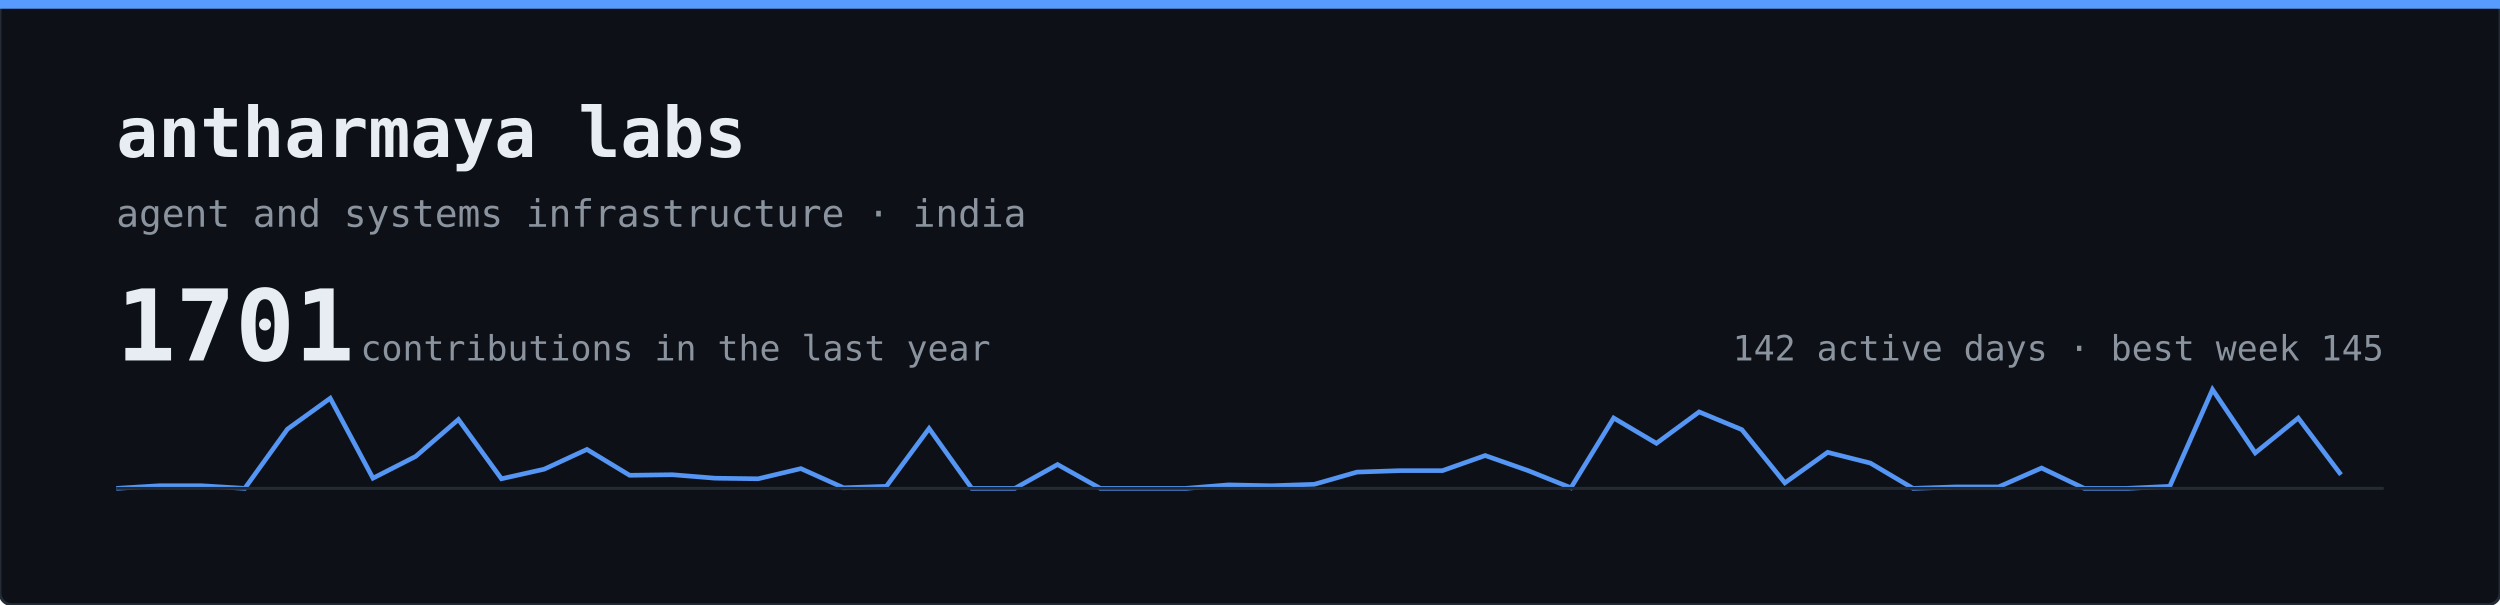
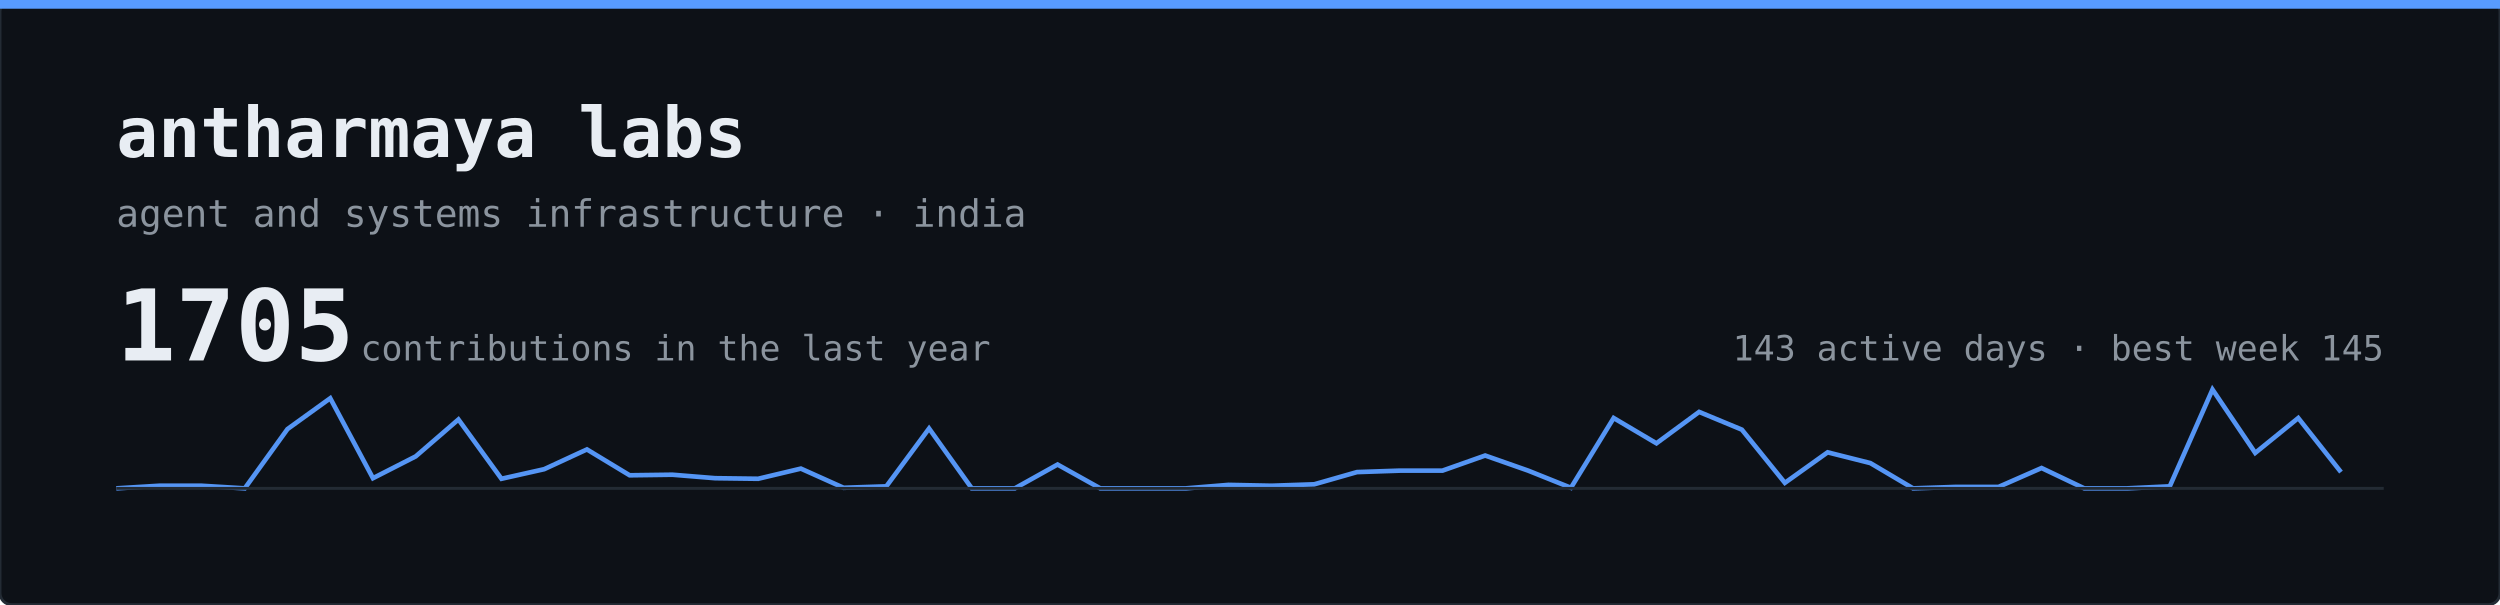
- <svg xmlns="http://www.w3.org/2000/svg" width="860" height="208" viewBox="0 0 860 208" role="img" aria-label="antharmaya labs. 1701 contributions in the last year.">
+ <svg xmlns="http://www.w3.org/2000/svg" width="860" height="208" viewBox="0 0 860 208" role="img" aria-label="antharmaya labs. 1705 contributions in the last year.">
  <rect width="860" height="208" rx="4" fill="#0d1117" stroke="#232b34" stroke-width="1" />
  <rect width="860" height="3" fill="#589bff" />
  <text x="40" y="54" font-family="ui-monospace,SFMono-Regular,'SF Mono','JetBrains Mono',Menlo,Consolas,'DejaVu Sans Mono',monospace" font-size="24" font-weight="700" fill="#e8edf3">antharmaya labs</text>
  <text x="40" y="78" font-family="ui-monospace,SFMono-Regular,'SF Mono','JetBrains Mono',Menlo,Consolas,'DejaVu Sans Mono',monospace" font-size="13" fill="#8b949e">agent and systems infrastructure · india</text>
-   <text x="40" y="124" font-family="ui-monospace,SFMono-Regular,'SF Mono','JetBrains Mono',Menlo,Consolas,'DejaVu Sans Mono',monospace" font-size="34" font-weight="700" fill="#e8edf3">1701</text>
+   <text x="40" y="124" font-family="ui-monospace,SFMono-Regular,'SF Mono','JetBrains Mono',Menlo,Consolas,'DejaVu Sans Mono',monospace" font-size="34" font-weight="700" fill="#e8edf3">1705</text>
  <text x="124" y="124" font-family="ui-monospace,SFMono-Regular,'SF Mono','JetBrains Mono',Menlo,Consolas,'DejaVu Sans Mono',monospace" font-size="12" fill="#8b949e">contributions in the last year</text>
-   <text x="820" y="124" font-family="ui-monospace,SFMono-Regular,'SF Mono','JetBrains Mono',Menlo,Consolas,'DejaVu Sans Mono',monospace" font-size="12" fill="#8b949e" text-anchor="end">142 active days  ·  best week 145</text>
-   <polyline points="40.0,168.0 54.7,167.1 69.4,167.1 84.2,168.0 98.9,147.6 113.6,137.0 128.3,164.5 143.0,157.0 157.7,144.3 172.5,164.7 187.2,161.4 201.9,154.6 216.6,163.5 231.3,163.3 246.0,164.5 260.8,164.7 275.5,161.2 290.2,167.8 304.9,167.3 319.6,147.4 334.3,168.0 349.1,168.0 363.8,159.8 378.5,168.0 393.2,168.0 407.9,168.0 422.6,166.8 437.4,167.1 452.1,166.6 466.8,162.4 481.5,161.9 496.2,161.9 510.9,156.7 525.7,161.9 540.4,167.8 555.1,143.8 569.8,152.5 584.5,141.7 599.2,147.8 614.0,166.1 628.7,155.6 643.4,159.3 658.1,168.0 672.8,167.5 687.5,167.5 702.3,161.0 717.0,168.0 731.7,168.0 746.4,167.3 761.1,134.0 775.8,155.8 790.6,143.8 805.3,163.3" fill="none" stroke="#589bff" stroke-width="1.6" opacity="0.95" />
+   <text x="820" y="124" font-family="ui-monospace,SFMono-Regular,'SF Mono','JetBrains Mono',Menlo,Consolas,'DejaVu Sans Mono',monospace" font-size="12" fill="#8b949e" text-anchor="end">143 active days  ·  best week 145</text>
+   <polyline points="40.0,168.0 54.7,167.1 69.4,167.1 84.2,168.0 98.9,147.6 113.6,137.0 128.3,164.5 143.0,157.0 157.7,144.3 172.5,164.7 187.2,161.4 201.9,154.6 216.6,163.5 231.3,163.3 246.0,164.5 260.8,164.7 275.5,161.2 290.2,167.8 304.9,167.3 319.6,147.4 334.3,168.0 349.1,168.0 363.8,159.8 378.5,168.0 393.2,168.0 407.9,168.0 422.6,166.8 437.4,167.1 452.1,166.6 466.8,162.4 481.5,161.9 496.2,161.9 510.9,156.7 525.7,161.9 540.4,167.8 555.1,143.8 569.8,152.5 584.5,141.7 599.2,147.8 614.0,166.1 628.7,155.6 643.4,159.3 658.1,168.0 672.8,167.5 687.5,167.5 702.3,161.0 717.0,168.0 731.7,168.0 746.4,167.3 761.1,134.0 775.8,155.8 790.6,143.8 805.3,162.4" fill="none" stroke="#589bff" stroke-width="1.6" opacity="0.95" />
  <line x1="40" y1="168" x2="820" y2="168" stroke="#232b34" stroke-width="1" />
</svg>
